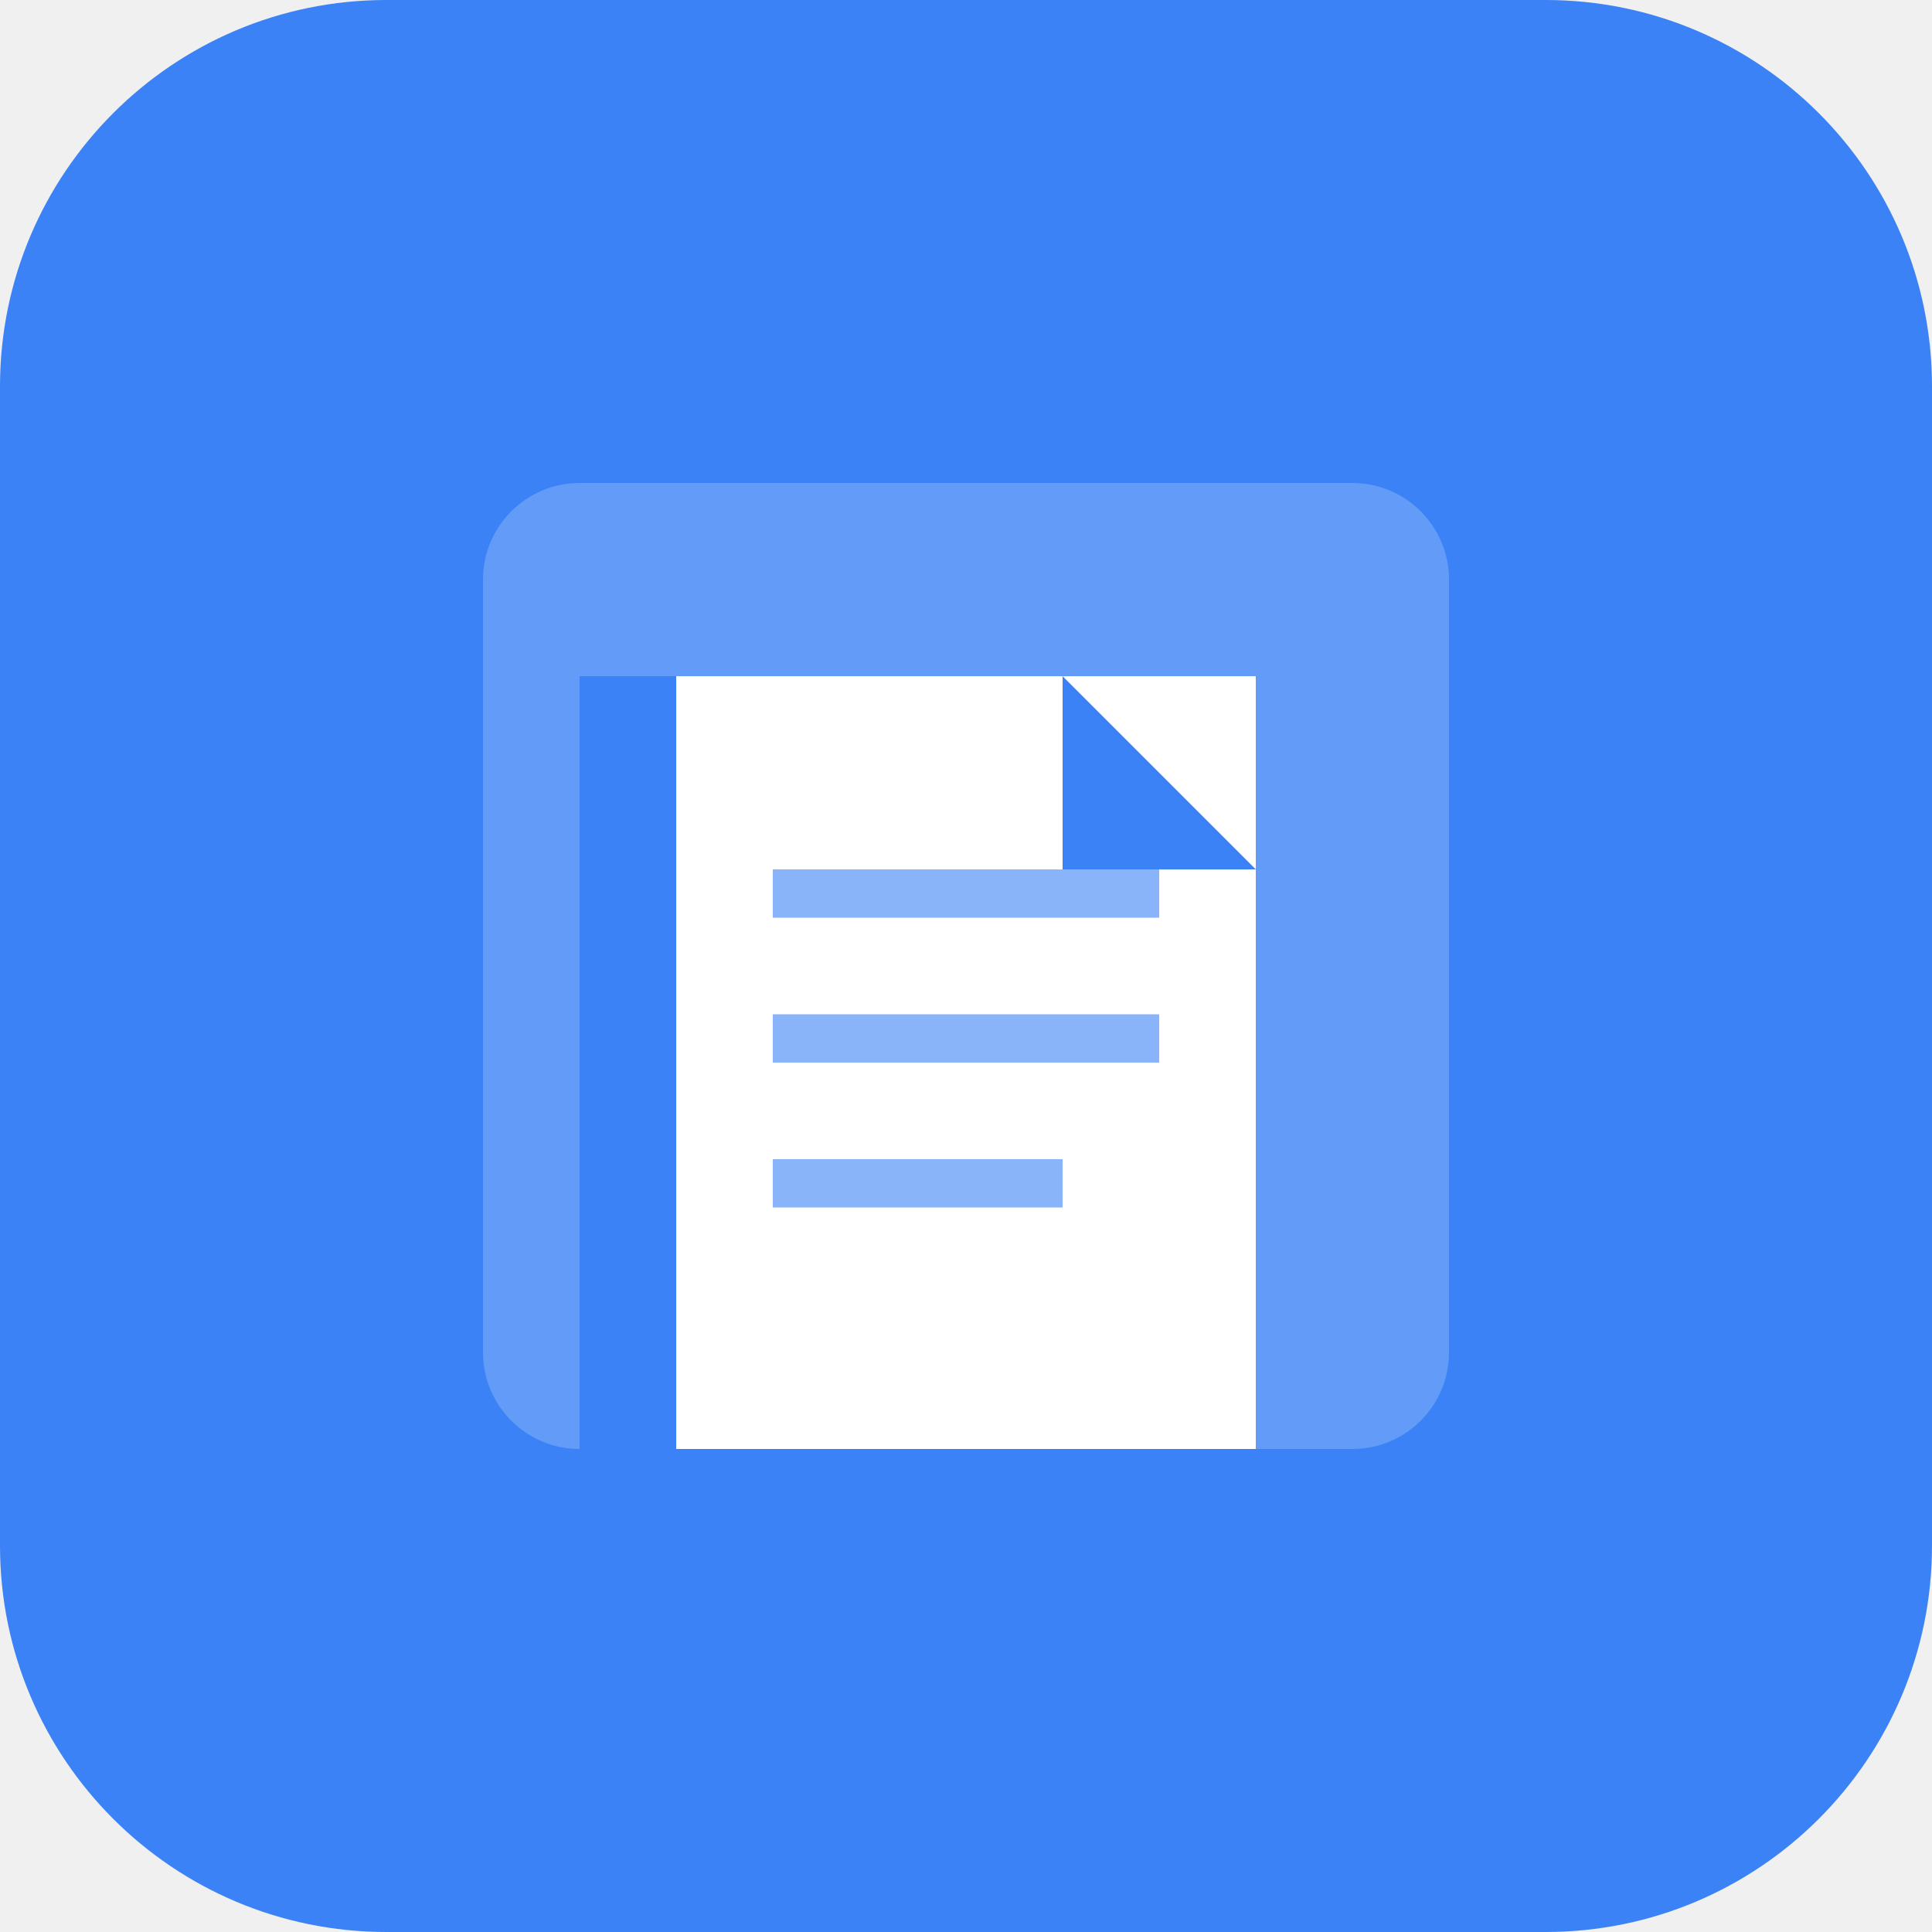
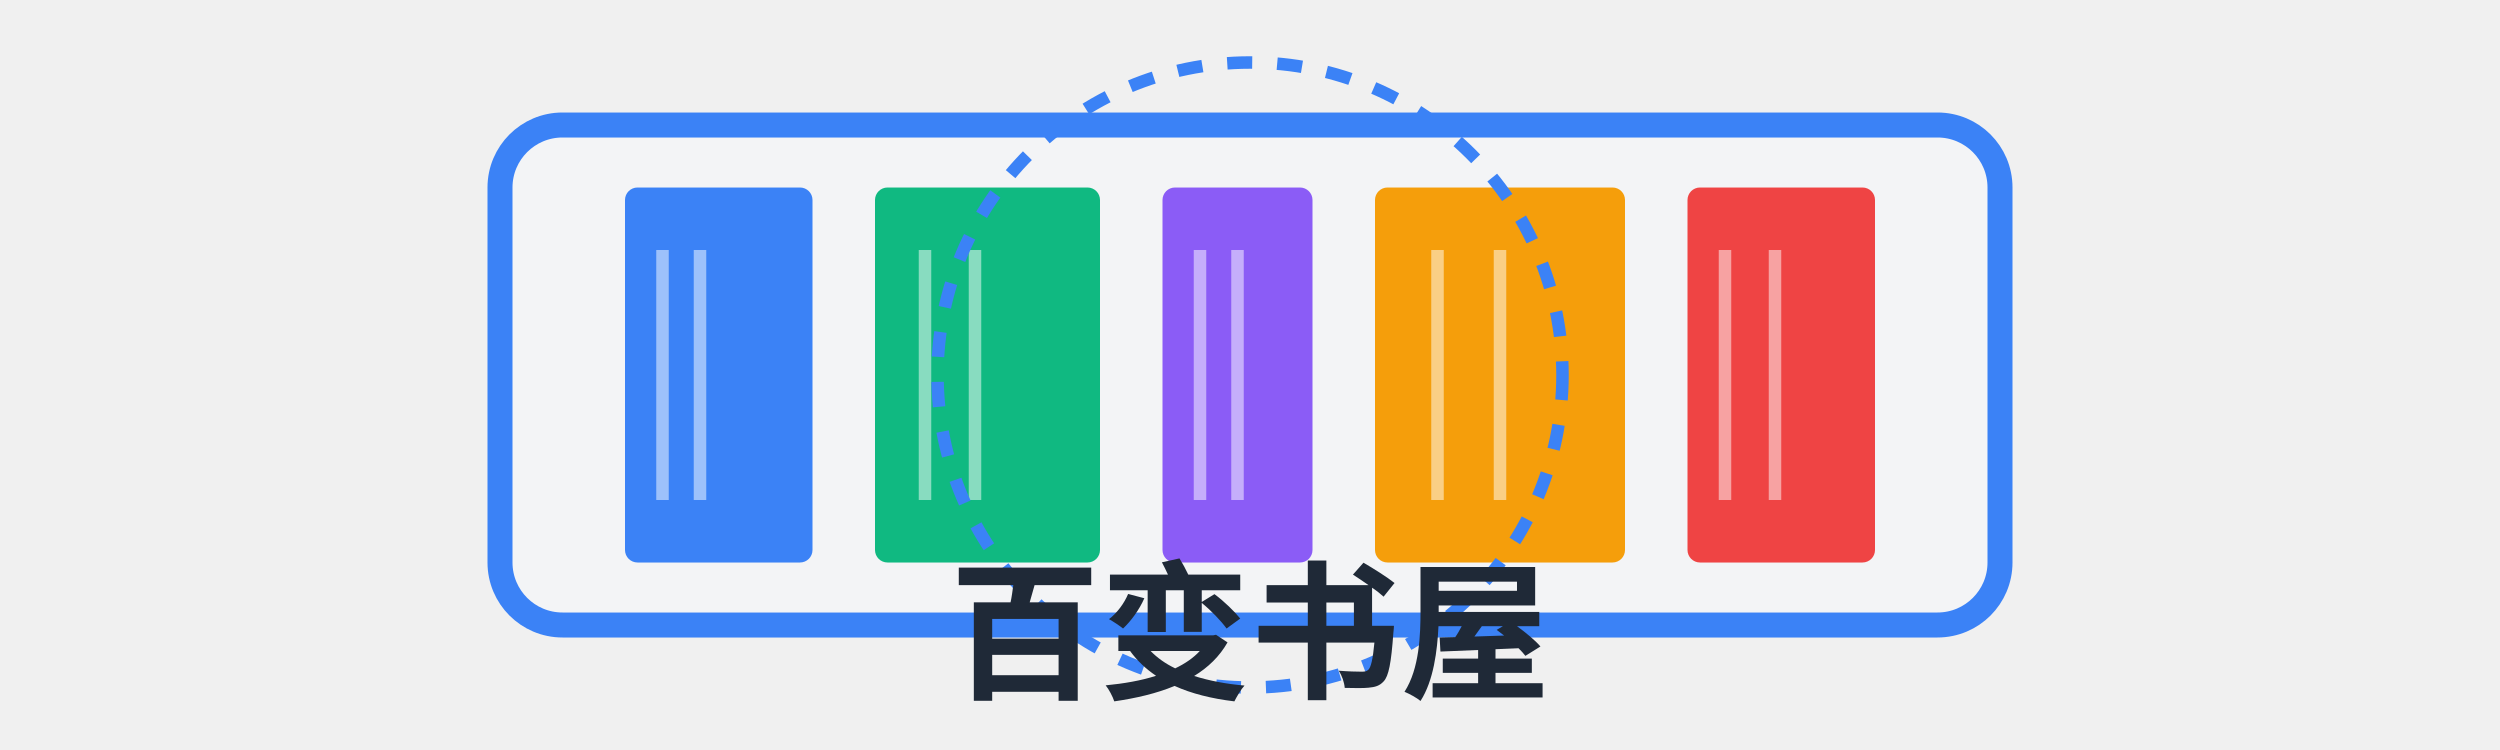
- <svg xmlns="http://www.w3.org/2000/svg" width="40" height="40" viewBox="0 0 40 40" fill="none">
-   <rect width="40" height="40" rx="8" fill="#3B82F6" />
-   <path d="M10 12C10 10.895 10.895 10 12 10H28C29.105 10 30 10.895 30 12V28C30 29.105 29.105 30 28 30H12C10.895 30 10 29.105 10 28V12Z" fill="white" fill-opacity="0.2" />
-   <rect x="14" y="14" width="12" height="16" fill="white" />
-   <rect x="12" y="14" width="2" height="16" fill="#3B82F6" />
-   <path d="M22 14L26 18H22V14Z" fill="#3B82F6" />
-   <rect x="16" y="18" width="8" height="1" fill="#3B82F6" fill-opacity="0.6" />
-   <rect x="16" y="21" width="8" height="1" fill="#3B82F6" fill-opacity="0.6" />
-   <rect x="16" y="24" width="6" height="1" fill="#3B82F6" fill-opacity="0.6" />
+ <svg xmlns="http://www.w3.org/2000/svg" width="200" height="60" viewBox="0 0 200 60">
+   <rect x="40" y="10" width="120" height="40" rx="5" ry="5" fill="#f3f4f6" stroke="#3b82f6" stroke-width="2" />
+   <rect x="50" y="15" width="15" height="30" rx="1" ry="1" fill="#3b82f6" />
+   <line x1="53" y1="20" x2="53" y2="40" stroke="#ffffff" stroke-width="1" stroke-opacity="0.5" />
+   <line x1="56" y1="20" x2="56" y2="40" stroke="#ffffff" stroke-width="1" stroke-opacity="0.5" />
+   <rect x="70" y="15" width="18" height="30" rx="1" ry="1" fill="#10b981" />
+   <line x1="74" y1="20" x2="74" y2="40" stroke="#ffffff" stroke-width="1" stroke-opacity="0.5" />
+   <line x1="78" y1="20" x2="78" y2="40" stroke="#ffffff" stroke-width="1" stroke-opacity="0.5" />
+   <rect x="93" y="15" width="12" height="30" rx="1" ry="1" fill="#8b5cf6" />
+   <line x1="96" y1="20" x2="96" y2="40" stroke="#ffffff" stroke-width="1" stroke-opacity="0.5" />
+   <line x1="99" y1="20" x2="99" y2="40" stroke="#ffffff" stroke-width="1" stroke-opacity="0.5" />
+   <rect x="110" y="15" width="20" height="30" rx="1" ry="1" fill="#f59e0b" />
+   <line x1="115" y1="20" x2="115" y2="40" stroke="#ffffff" stroke-width="1" stroke-opacity="0.5" />
+   <line x1="120" y1="20" x2="120" y2="40" stroke="#ffffff" stroke-width="1" stroke-opacity="0.5" />
+   <rect x="135" y="15" width="15" height="30" rx="1" ry="1" fill="#ef4444" />
+   <line x1="138" y1="20" x2="138" y2="40" stroke="#ffffff" stroke-width="1" stroke-opacity="0.5" />
+   <line x1="142" y1="20" x2="142" y2="40" stroke="#ffffff" stroke-width="1" stroke-opacity="0.5" />
+   <circle cx="100" cy="30" r="25" fill="none" stroke="#3b82f6" stroke-width="1" stroke-dasharray="2,2" />
+   <text x="100" y="55" font-family="'Noto Sans SC', sans-serif" font-size="12" font-weight="bold" text-anchor="middle" fill="#1f2937">百变书屋</text>
</svg>
